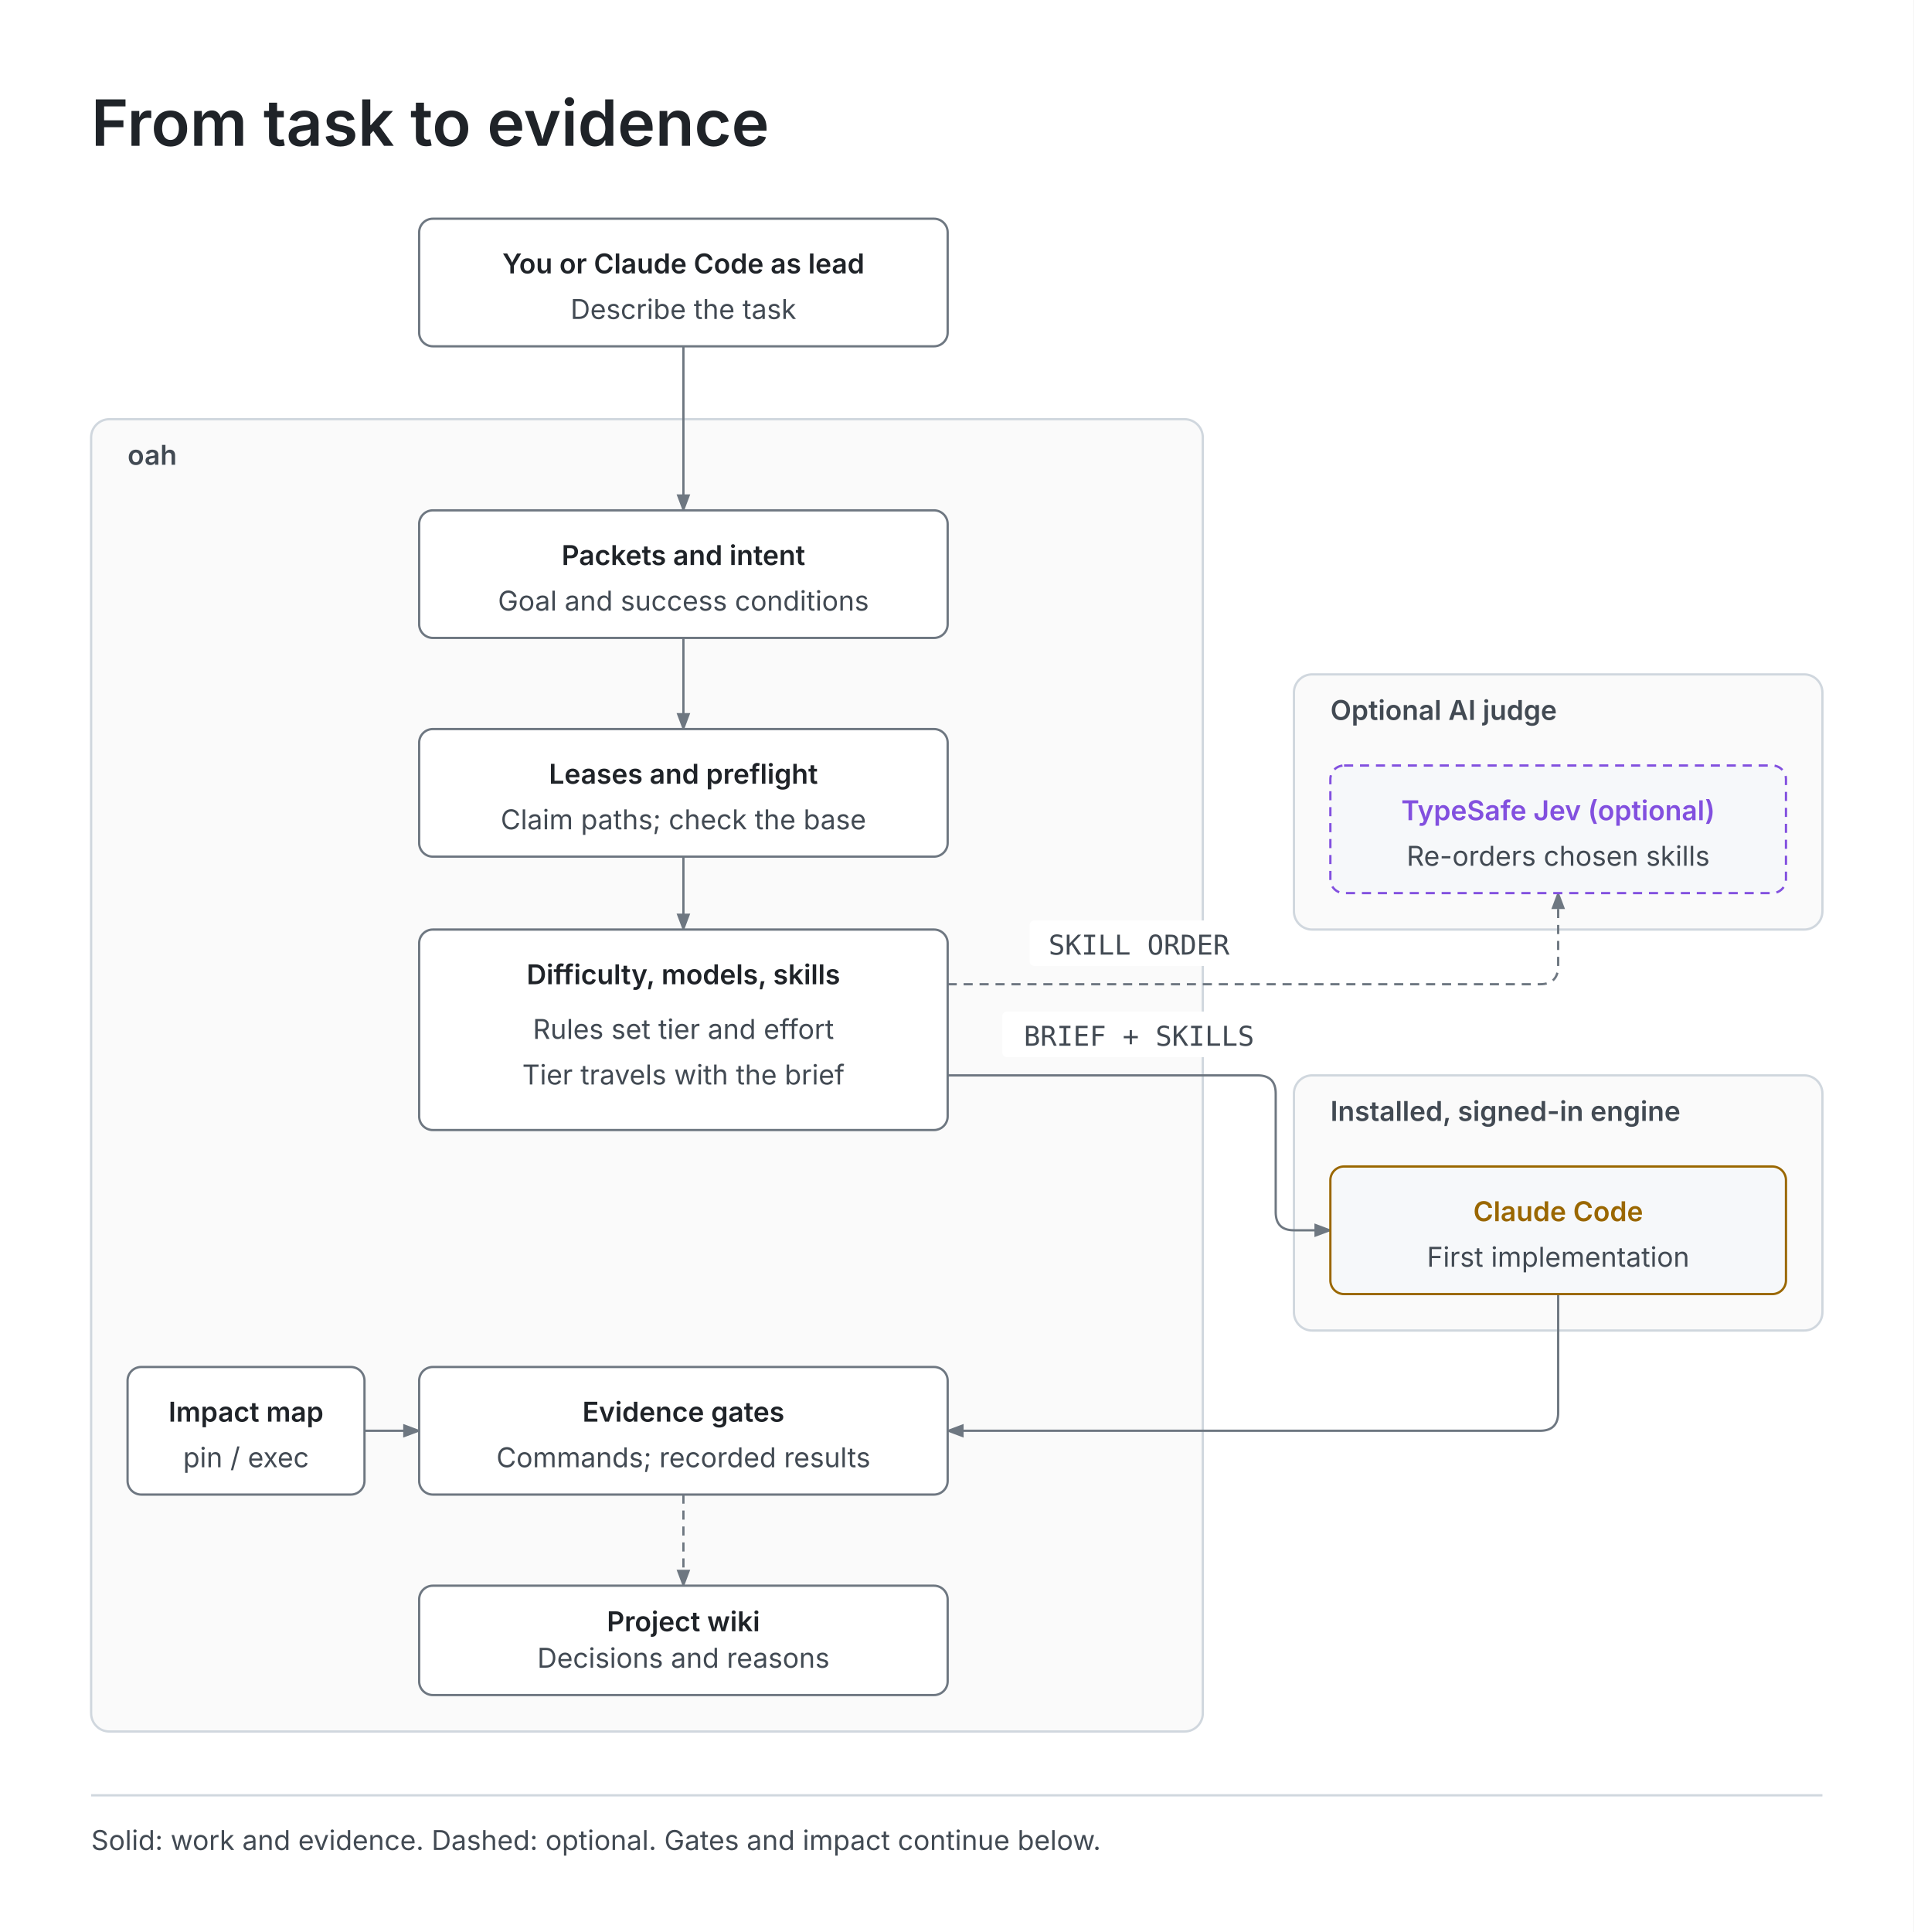
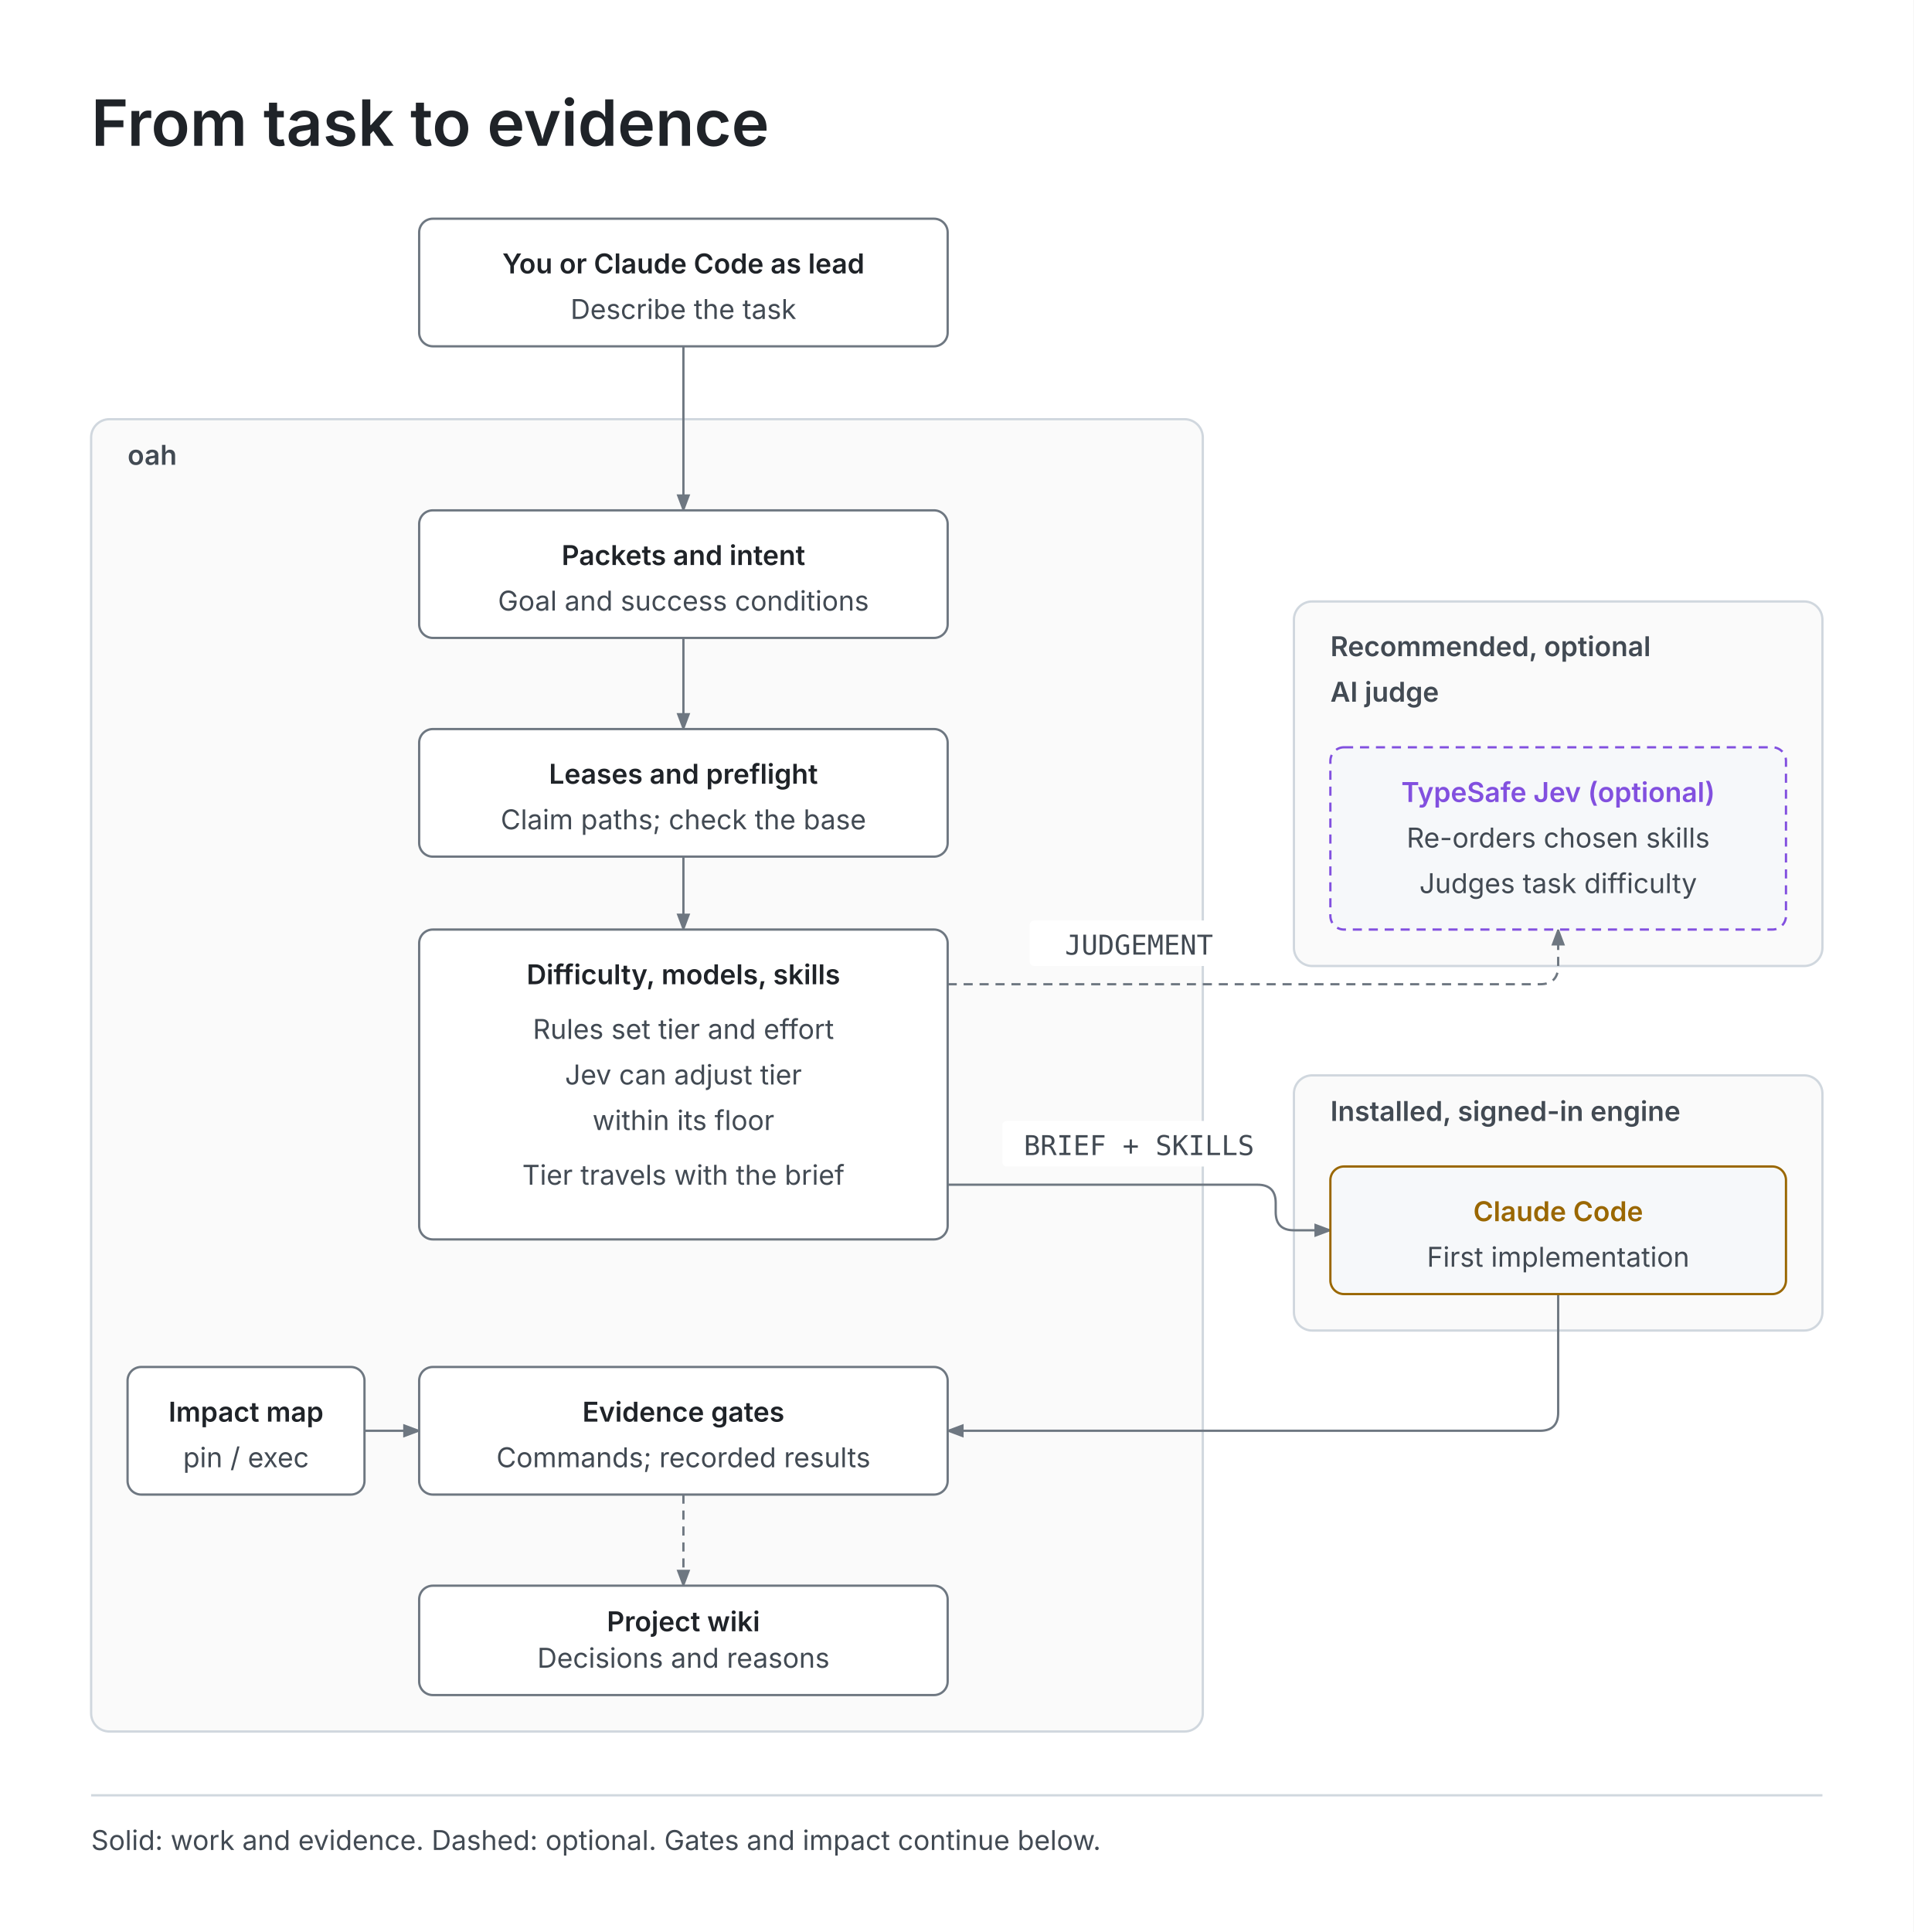
<svg xmlns="http://www.w3.org/2000/svg" viewBox="0 0 840 848" role="img" aria-labelledby="architecture-build-light-title architecture-build-light-desc" id="architecture-build-light-root">
  <defs>
    <style>#architecture-build-light-root { font-family: system-ui, -apple-system, "Segoe UI", sans-serif; color: #1f2328; }
      #architecture-build-light-root .diagram-container { width: 100%; overflow-x: auto; }
      #architecture-build-light-root .title { font-size: 28px; font-weight: 600; }
      #architecture-build-light-root .group { font-size: 14px; font-weight: 600; }
      #architecture-build-light-root .node { font-size: 12px; font-weight: 600; }
      #architecture-build-light-root .label { font-size: 12px; font-weight: 400; }
      #architecture-build-light-root .mono { font-family: ui-monospace, "SFMono-Regular", Consolas, monospace; font-size: 8px; }
      #architecture-build-light-root .arrow-label { font-family: ui-monospace, "SFMono-Regular", Consolas, monospace; font-size: 12px; font-weight: 400; }
      @media print {
#architecture-build-light-root .diagram-container { overflow-x: visible; }
}</style>
    <marker id="architecture-build-light-arrow" markerWidth="8" markerHeight="6" refX="7" refY="3" orient="auto">
      <polygon points="0 0, 8 3, 0 6" fill="#6e7781" />
    </marker>
  </defs>
  <rect x="0" y="0" width="840" height="848" fill="#ffffff" />
  <text x="40" y="64" class="title" text-anchor="start" fill="#1f2328">From task to evidence</text>
  <rect x="40" y="184" width="488" height="576" rx="8" fill="#1f2328" fill-opacity="0.02" stroke="#d0d7de" stroke-width="1" />
  <text x="56" y="204" class="node" text-anchor="start" fill="#424a53">oah</text>
-   <rect x="568" y="296" width="232" height="112" rx="8" fill="#1f2328" fill-opacity="0.02" stroke="#d0d7de" stroke-width="1" />
-   <text x="584" y="316" class="node" text-anchor="start" fill="#424a53">Optional AI judge</text>
+   <rect x="568" y="264" width="232" height="160" rx="8" fill="#1f2328" fill-opacity="0.02" stroke="#d0d7de" stroke-width="1" />
+   <text x="584" y="288" class="node" text-anchor="start" fill="#424a53">Recommended, optional<tspan x="584" dy="20"> AI judge</tspan>
+   </text>
  <rect x="568" y="472" width="232" height="112" rx="8" fill="#1f2328" fill-opacity="0.02" stroke="#d0d7de" stroke-width="1" />
  <text x="584" y="492" class="node" text-anchor="start" fill="#424a53">Installed, signed-in engine</text>
  <line x1="300" y1="152" x2="300" y2="224" data-from="you" data-to="intent" fill="none" stroke="#6e7781" stroke-width="1" marker-end="url(#architecture-build-light-arrow)" />
  <line x1="300" y1="280" x2="300" y2="320" data-from="intent" data-to="lease" fill="none" stroke="#6e7781" stroke-width="1" marker-end="url(#architecture-build-light-arrow)" />
  <line x1="300" y1="376" x2="300" y2="408" data-from="lease" data-to="route" fill="none" stroke="#6e7781" stroke-width="1" marker-end="url(#architecture-build-light-arrow)" />
-   <path d="M 416,432 H 676 Q 684,432 684,424 V 392" data-from="route" data-to="jev" fill="none" stroke="#6e7781" stroke-width="1" stroke-dasharray="4,3" marker-end="url(#architecture-build-light-arrow)" />
-   <path d="M 416,472 H 552 Q 560,472 560,480 V 532 Q 560,540 568,540 H 584" data-from="route" data-to="claude" fill="none" stroke="#6e7781" stroke-width="1" marker-end="url(#architecture-build-light-arrow)" />
+   <path d="M 416,432 H 676 Q 684,432 684,424 V 408" data-from="route" data-to="jev" fill="none" stroke="#6e7781" stroke-width="1" stroke-dasharray="4,3" marker-end="url(#architecture-build-light-arrow)" />
+   <path d="M 416,520 H 552 Q 560,520 560,528 V 532 Q 560,540 568,540 H 584" data-from="route" data-to="claude" fill="none" stroke="#6e7781" stroke-width="1" marker-end="url(#architecture-build-light-arrow)" />
  <path d="M 684,568 V 620 Q 684,628 676,628 H 416" data-from="claude" data-to="gates" fill="none" stroke="#6e7781" stroke-width="1" marker-end="url(#architecture-build-light-arrow)" />
  <line x1="160" y1="628" x2="184" y2="628" data-from="impact" data-to="gates" fill="none" stroke="#6e7781" stroke-width="1" marker-end="url(#architecture-build-light-arrow)" />
  <line x1="300" y1="656" x2="300" y2="696" data-from="gates" data-to="wiki" fill="none" stroke="#6e7781" stroke-width="1" stroke-dasharray="4,3" marker-end="url(#architecture-build-light-arrow)" />
  <rect x="452" y="404" width="96" height="20" rx="2" fill="#ffffff" />
-   <text x="500" y="419" class="arrow-label" text-anchor="middle" fill="#424a53">SKILL ORDER</text>
-   <rect x="440" y="444" width="120" height="20" rx="2" fill="#ffffff" />
-   <text x="500" y="459" class="arrow-label" text-anchor="middle" fill="#424a53">BRIEF + SKILLS</text>
+   <text x="500" y="419" class="arrow-label" text-anchor="middle" fill="#424a53">JUDGEMENT</text>
+   <rect x="440" y="492" width="120" height="20" rx="2" fill="#ffffff" />
+   <text x="500" y="507" class="arrow-label" text-anchor="middle" fill="#424a53">BRIEF + SKILLS</text>
  <g data-node-id="you">
    <rect x="184" y="96" width="232" height="56" rx="6" fill="#ffffff" stroke="#6e7781" stroke-width="1" />
    <text x="300" y="120" class="node" text-anchor="middle" fill="#1f2328">You or Claude Code as lead</text>
    <text x="300" y="140" class="label" text-anchor="middle" fill="#424a53">Describe the task</text>
  </g>
  <g data-node-id="intent">
    <rect x="184" y="224" width="232" height="56" rx="6" fill="#ffffff" stroke="#6e7781" stroke-width="1" />
    <text x="300" y="248" class="node" text-anchor="middle" fill="#1f2328">Packets and intent</text>
    <text x="300" y="268" class="label" text-anchor="middle" fill="#424a53">Goal and success conditions</text>
  </g>
  <g data-node-id="lease">
    <rect x="184" y="320" width="232" height="56" rx="6" fill="#ffffff" stroke="#6e7781" stroke-width="1" />
    <text x="300" y="344" class="node" text-anchor="middle" fill="#1f2328">Leases and preflight</text>
    <text x="300" y="364" class="label" text-anchor="middle" fill="#424a53">Claim paths; check the base</text>
  </g>
  <g data-node-id="route">
-     <rect x="184" y="408" width="232" height="88" rx="6" fill="#ffffff" stroke="#6e7781" stroke-width="1" />
+     <rect x="184" y="408" width="232" height="136" rx="6" fill="#ffffff" stroke="#6e7781" stroke-width="1" />
    <text x="300" y="432" class="node" text-anchor="middle" fill="#1f2328">Difficulty, models, skills</text>
    <text x="300" y="456" class="label" text-anchor="middle" fill="#424a53">Rules set tier and effort</text>
-     <text x="300" y="476" class="label" text-anchor="middle" fill="#424a53">Tier travels with the brief</text>
+     <text x="300" y="476" class="label" text-anchor="middle" fill="#424a53">Jev can adjust tier</text>
+     <text x="300" y="496" class="label" text-anchor="middle" fill="#424a53">within its floor</text>
+     <text x="300" y="520" class="label" text-anchor="middle" fill="#424a53">Tier travels with the brief</text>
  </g>
  <g data-node-id="jev">
-     <rect x="584" y="336" width="200" height="56" rx="6" fill="#f6f8fa" stroke="#8250df" stroke-width="1" stroke-dasharray="4,3" />
-     <text x="684" y="360" class="node" text-anchor="middle" fill="#8250df">TypeSafe Jev (optional)</text>
-     <text x="684" y="380" class="label" text-anchor="middle" fill="#424a53">Re-orders chosen skills</text>
+     <rect x="584" y="328" width="200" height="80" rx="6" fill="#f6f8fa" stroke="#8250df" stroke-width="1" stroke-dasharray="4,3" />
+     <text x="684" y="352" class="node" text-anchor="middle" fill="#8250df">TypeSafe Jev (optional)</text>
+     <text x="684" y="372" class="label" text-anchor="middle" fill="#424a53">Re-orders chosen skills</text>
+     <text x="684" y="392" class="label" text-anchor="middle" fill="#424a53">Judges task difficulty</text>
  </g>
  <g data-node-id="claude">
    <rect x="584" y="512" width="200" height="56" rx="6" fill="#f6f8fa" stroke="#9a6700" stroke-width="1" />
    <text x="684" y="536" class="node" text-anchor="middle" fill="#9a6700">Claude Code</text>
    <text x="684" y="556" class="label" text-anchor="middle" fill="#424a53">First implementation</text>
  </g>
  <g data-node-id="impact">
    <rect x="56" y="600" width="104" height="56" rx="6" fill="#ffffff" stroke="#6e7781" stroke-width="1" />
    <text x="108" y="624" class="node" text-anchor="middle" fill="#1f2328">Impact map</text>
    <text x="108" y="644" class="label" text-anchor="middle" fill="#424a53">pin / exec</text>
  </g>
  <g data-node-id="gates">
    <rect x="184" y="600" width="232" height="56" rx="6" fill="#ffffff" stroke="#6e7781" stroke-width="1" />
    <text x="300" y="624" class="node" text-anchor="middle" fill="#1f2328">Evidence gates</text>
    <text x="300" y="644" class="label" text-anchor="middle" fill="#424a53">Commands; recorded results</text>
  </g>
  <g data-node-id="wiki">
    <rect x="184" y="696" width="232" height="48" rx="6" fill="#ffffff" stroke="#6e7781" stroke-width="1" />
    <text x="300" y="716" class="node" text-anchor="middle" fill="#1f2328">Project wiki</text>
    <text x="300" y="732" class="label" text-anchor="middle" fill="#424a53">Decisions and reasons</text>
  </g>
  <line x1="40" y1="788" x2="800" y2="788" stroke="#d0d7de" stroke-width="1" />
  <text x="40" y="812" class="label" text-anchor="start" fill="#424a53">Solid: work and evidence. Dashed: optional. Gates and impact continue below.</text>
</svg>
